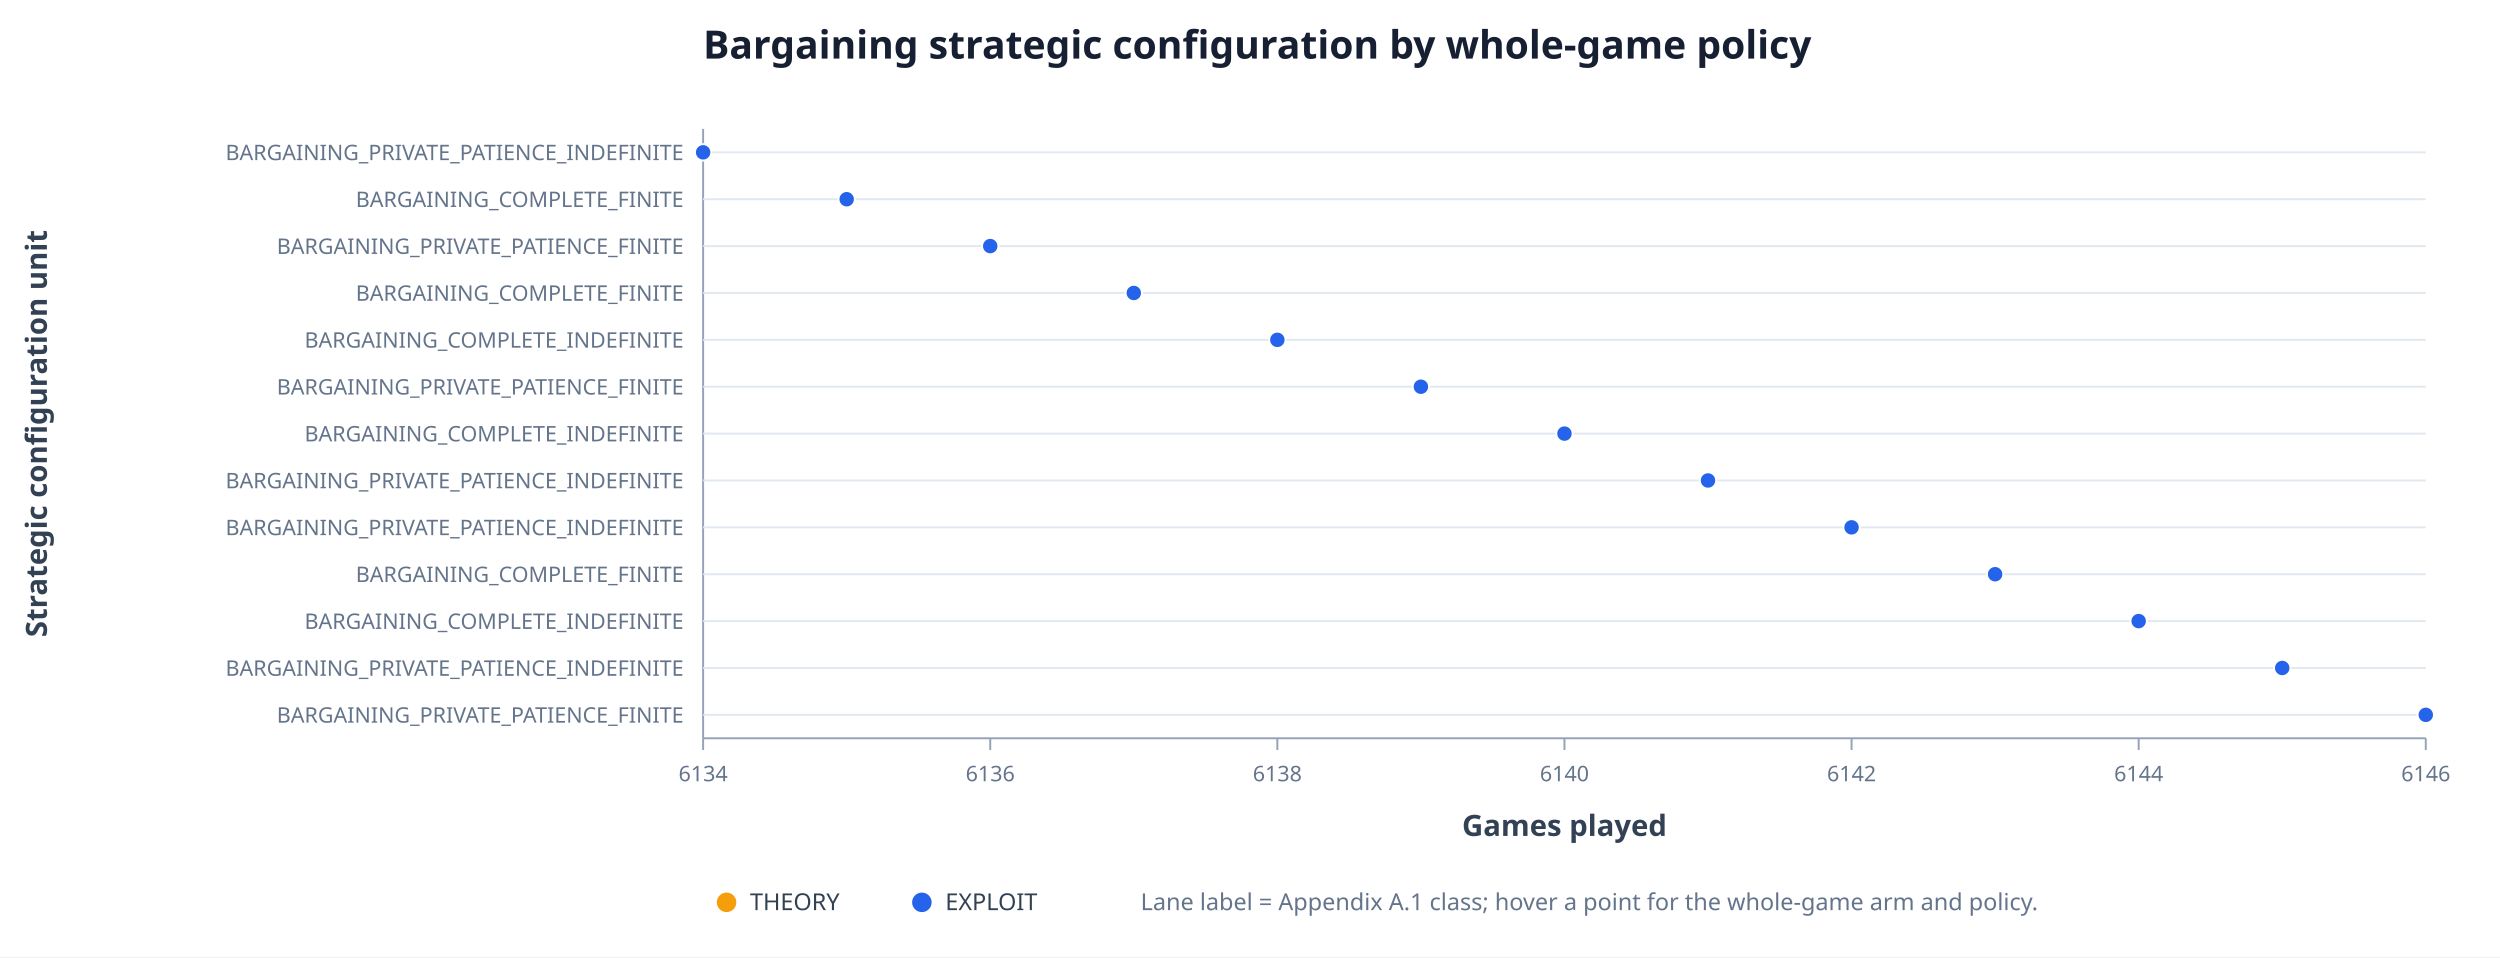
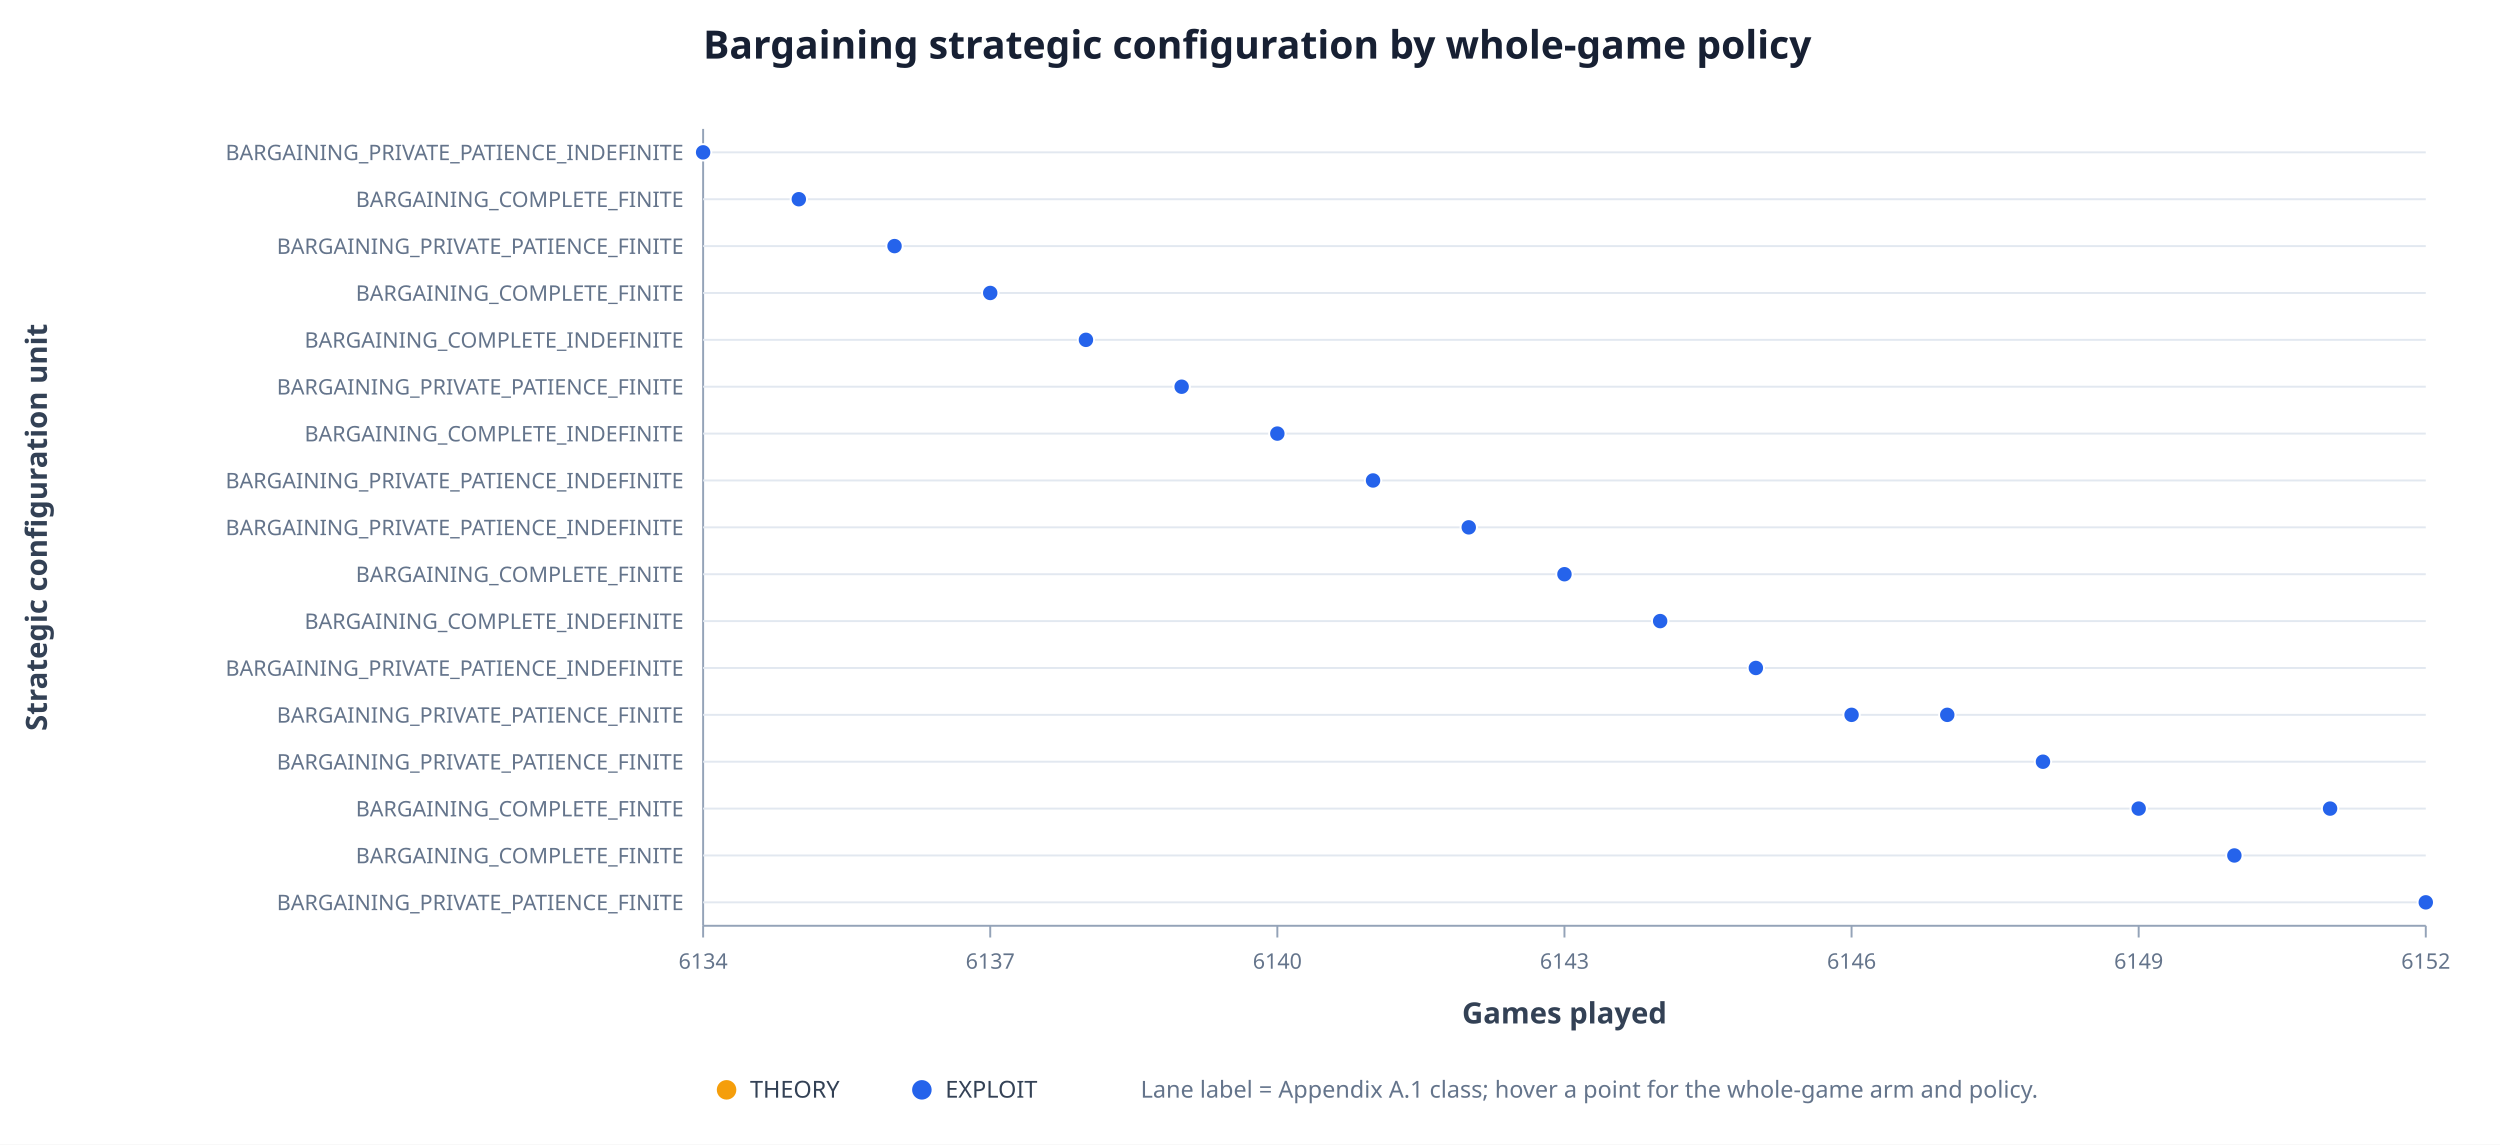
- <svg xmlns="http://www.w3.org/2000/svg" width="1280" height="490" viewBox="0 0 1280 490" role="img">
-   <rect width="1280" height="490" fill="white" />
+ <svg xmlns="http://www.w3.org/2000/svg" width="1280" height="586" viewBox="0 0 1280 586" role="img">
+   <rect width="1280" height="586" fill="white" />
  <text x="360.0" y="30" font-family="system-ui,sans-serif" font-size="20" font-weight="700" fill="#172033">Bargaining strategic configuration by whole-game policy</text>
-   <line x1="360.0" y1="378.0" x2="1242.0" y2="378.0" stroke="#94a3b8" />
-   <line x1="360.0" y1="66.0" x2="360.0" y2="378.0" stroke="#94a3b8" />
-   <text x="801.0" y="428" text-anchor="middle" font-family="system-ui,sans-serif" font-size="15" font-weight="650" fill="#334155">Games played</text>
-   <text x="24" y="222.0" transform="rotate(-90 24 222.0)" text-anchor="middle" font-family="system-ui,sans-serif" font-size="15" font-weight="650" fill="#334155">Strategic configuration unit</text>
+   <line x1="360.0" y1="474.0" x2="1242.0" y2="474.0" stroke="#94a3b8" />
+   <line x1="360.0" y1="66.0" x2="360.0" y2="474.0" stroke="#94a3b8" />
+   <text x="801.0" y="524" text-anchor="middle" font-family="system-ui,sans-serif" font-size="15" font-weight="650" fill="#334155">Games played</text>
+   <text x="24" y="270.0" transform="rotate(-90 24 270.0)" text-anchor="middle" font-family="system-ui,sans-serif" font-size="15" font-weight="650" fill="#334155">Strategic configuration unit</text>
  <line x1="360.0" y1="78.00" x2="1242.0" y2="78.00" stroke="#e2e8f0" />
  <text x="350.0" y="82.00" text-anchor="end" font-family="system-ui,sans-serif" font-size="11" fill="#64748b">BARGAINING_PRIVATE_PATIENCE_INDEFINITE</text>
  <line x1="360.0" y1="102.00" x2="1242.0" y2="102.00" stroke="#e2e8f0" />
  <text x="350.0" y="106.00" text-anchor="end" font-family="system-ui,sans-serif" font-size="11" fill="#64748b">BARGAINING_COMPLETE_FINITE</text>
  <line x1="360.0" y1="126.00" x2="1242.0" y2="126.00" stroke="#e2e8f0" />
  <text x="350.0" y="130.00" text-anchor="end" font-family="system-ui,sans-serif" font-size="11" fill="#64748b">BARGAINING_PRIVATE_PATIENCE_FINITE</text>
  <line x1="360.0" y1="150.00" x2="1242.0" y2="150.00" stroke="#e2e8f0" />
  <text x="350.0" y="154.00" text-anchor="end" font-family="system-ui,sans-serif" font-size="11" fill="#64748b">BARGAINING_COMPLETE_FINITE</text>
  <line x1="360.0" y1="174.00" x2="1242.0" y2="174.00" stroke="#e2e8f0" />
  <text x="350.0" y="178.00" text-anchor="end" font-family="system-ui,sans-serif" font-size="11" fill="#64748b">BARGAINING_COMPLETE_INDEFINITE</text>
  <line x1="360.0" y1="198.00" x2="1242.0" y2="198.00" stroke="#e2e8f0" />
  <text x="350.0" y="202.00" text-anchor="end" font-family="system-ui,sans-serif" font-size="11" fill="#64748b">BARGAINING_PRIVATE_PATIENCE_FINITE</text>
  <line x1="360.0" y1="222.00" x2="1242.0" y2="222.00" stroke="#e2e8f0" />
  <text x="350.0" y="226.00" text-anchor="end" font-family="system-ui,sans-serif" font-size="11" fill="#64748b">BARGAINING_COMPLETE_INDEFINITE</text>
  <line x1="360.0" y1="246.00" x2="1242.0" y2="246.00" stroke="#e2e8f0" />
  <text x="350.0" y="250.00" text-anchor="end" font-family="system-ui,sans-serif" font-size="11" fill="#64748b">BARGAINING_PRIVATE_PATIENCE_INDEFINITE</text>
  <line x1="360.0" y1="270.00" x2="1242.0" y2="270.00" stroke="#e2e8f0" />
  <text x="350.0" y="274.00" text-anchor="end" font-family="system-ui,sans-serif" font-size="11" fill="#64748b">BARGAINING_PRIVATE_PATIENCE_INDEFINITE</text>
  <line x1="360.0" y1="294.00" x2="1242.0" y2="294.00" stroke="#e2e8f0" />
  <text x="350.0" y="298.00" text-anchor="end" font-family="system-ui,sans-serif" font-size="11" fill="#64748b">BARGAINING_COMPLETE_FINITE</text>
  <line x1="360.0" y1="318.00" x2="1242.0" y2="318.00" stroke="#e2e8f0" />
  <text x="350.0" y="322.00" text-anchor="end" font-family="system-ui,sans-serif" font-size="11" fill="#64748b">BARGAINING_COMPLETE_INDEFINITE</text>
  <line x1="360.0" y1="342.00" x2="1242.0" y2="342.00" stroke="#e2e8f0" />
  <text x="350.0" y="346.00" text-anchor="end" font-family="system-ui,sans-serif" font-size="11" fill="#64748b">BARGAINING_PRIVATE_PATIENCE_INDEFINITE</text>
  <line x1="360.0" y1="366.00" x2="1242.0" y2="366.00" stroke="#e2e8f0" />
  <text x="350.0" y="370.00" text-anchor="end" font-family="system-ui,sans-serif" font-size="11" fill="#64748b">BARGAINING_PRIVATE_PATIENCE_FINITE</text>
-   <line x1="360.00" y1="378.0" x2="360.00" y2="384.0" stroke="#94a3b8" />
-   <text x="360.00" y="400.0" text-anchor="middle" font-family="system-ui,sans-serif" font-size="11" fill="#64748b">6134</text>
-   <line x1="507.00" y1="378.0" x2="507.00" y2="384.0" stroke="#94a3b8" />
-   <text x="507.00" y="400.0" text-anchor="middle" font-family="system-ui,sans-serif" font-size="11" fill="#64748b">6136</text>
-   <line x1="654.00" y1="378.0" x2="654.00" y2="384.0" stroke="#94a3b8" />
-   <text x="654.00" y="400.0" text-anchor="middle" font-family="system-ui,sans-serif" font-size="11" fill="#64748b">6138</text>
-   <line x1="801.00" y1="378.0" x2="801.00" y2="384.0" stroke="#94a3b8" />
-   <text x="801.00" y="400.0" text-anchor="middle" font-family="system-ui,sans-serif" font-size="11" fill="#64748b">6140</text>
-   <line x1="948.00" y1="378.0" x2="948.00" y2="384.0" stroke="#94a3b8" />
-   <text x="948.00" y="400.0" text-anchor="middle" font-family="system-ui,sans-serif" font-size="11" fill="#64748b">6142</text>
-   <line x1="1095.00" y1="378.0" x2="1095.00" y2="384.0" stroke="#94a3b8" />
-   <text x="1095.00" y="400.0" text-anchor="middle" font-family="system-ui,sans-serif" font-size="11" fill="#64748b">6144</text>
-   <line x1="1242.00" y1="378.0" x2="1242.00" y2="384.0" stroke="#94a3b8" />
-   <text x="1242.00" y="400.0" text-anchor="middle" font-family="system-ui,sans-serif" font-size="11" fill="#64748b">6146</text>
+   <line x1="360.0" y1="390.00" x2="1242.0" y2="390.00" stroke="#e2e8f0" />
+   <text x="350.0" y="394.00" text-anchor="end" font-family="system-ui,sans-serif" font-size="11" fill="#64748b">BARGAINING_PRIVATE_PATIENCE_FINITE</text>
+   <line x1="360.0" y1="414.00" x2="1242.0" y2="414.00" stroke="#e2e8f0" />
+   <text x="350.0" y="418.00" text-anchor="end" font-family="system-ui,sans-serif" font-size="11" fill="#64748b">BARGAINING_COMPLETE_FINITE</text>
+   <line x1="360.0" y1="438.00" x2="1242.0" y2="438.00" stroke="#e2e8f0" />
+   <text x="350.0" y="442.00" text-anchor="end" font-family="system-ui,sans-serif" font-size="11" fill="#64748b">BARGAINING_COMPLETE_FINITE</text>
+   <line x1="360.0" y1="462.00" x2="1242.0" y2="462.00" stroke="#e2e8f0" />
+   <text x="350.0" y="466.00" text-anchor="end" font-family="system-ui,sans-serif" font-size="11" fill="#64748b">BARGAINING_PRIVATE_PATIENCE_FINITE</text>
+   <line x1="360.00" y1="474.0" x2="360.00" y2="480.0" stroke="#94a3b8" />
+   <text x="360.00" y="496.0" text-anchor="middle" font-family="system-ui,sans-serif" font-size="11" fill="#64748b">6134</text>
+   <line x1="507.00" y1="474.0" x2="507.00" y2="480.0" stroke="#94a3b8" />
+   <text x="507.00" y="496.0" text-anchor="middle" font-family="system-ui,sans-serif" font-size="11" fill="#64748b">6137</text>
+   <line x1="654.00" y1="474.0" x2="654.00" y2="480.0" stroke="#94a3b8" />
+   <text x="654.00" y="496.0" text-anchor="middle" font-family="system-ui,sans-serif" font-size="11" fill="#64748b">6140</text>
+   <line x1="801.00" y1="474.0" x2="801.00" y2="480.0" stroke="#94a3b8" />
+   <text x="801.00" y="496.0" text-anchor="middle" font-family="system-ui,sans-serif" font-size="11" fill="#64748b">6143</text>
+   <line x1="948.00" y1="474.0" x2="948.00" y2="480.0" stroke="#94a3b8" />
+   <text x="948.00" y="496.0" text-anchor="middle" font-family="system-ui,sans-serif" font-size="11" fill="#64748b">6146</text>
+   <line x1="1095.00" y1="474.0" x2="1095.00" y2="480.0" stroke="#94a3b8" />
+   <text x="1095.00" y="496.0" text-anchor="middle" font-family="system-ui,sans-serif" font-size="11" fill="#64748b">6149</text>
+   <line x1="1242.00" y1="474.0" x2="1242.00" y2="480.0" stroke="#94a3b8" />
+   <text x="1242.00" y="496.0" text-anchor="middle" font-family="system-ui,sans-serif" font-size="11" fill="#64748b">6152</text>
  <circle cx="360.00" cy="78.00" r="4.2" fill="#2563eb" stroke="white" stroke-width="1" />
-   <circle cx="433.50" cy="102.00" r="4.2" fill="#2563eb" stroke="white" stroke-width="1" />
-   <circle cx="507.00" cy="126.00" r="4.2" fill="#2563eb" stroke="white" stroke-width="1" />
-   <circle cx="580.50" cy="150.00" r="4.2" fill="#2563eb" stroke="white" stroke-width="1" />
-   <circle cx="654.00" cy="174.00" r="4.2" fill="#2563eb" stroke="white" stroke-width="1" />
-   <circle cx="727.50" cy="198.00" r="4.2" fill="#2563eb" stroke="white" stroke-width="1" />
-   <circle cx="801.00" cy="222.00" r="4.2" fill="#2563eb" stroke="white" stroke-width="1" />
-   <circle cx="874.50" cy="246.00" r="4.2" fill="#2563eb" stroke="white" stroke-width="1" />
-   <circle cx="948.00" cy="270.00" r="4.2" fill="#2563eb" stroke="white" stroke-width="1" />
-   <circle cx="1021.50" cy="294.00" r="4.2" fill="#2563eb" stroke="white" stroke-width="1" />
-   <circle cx="1095.00" cy="318.00" r="4.2" fill="#2563eb" stroke="white" stroke-width="1" />
-   <circle cx="1168.50" cy="342.00" r="4.2" fill="#2563eb" stroke="white" stroke-width="1" />
-   <circle cx="1242.00" cy="366.00" r="4.2" fill="#2563eb" stroke="white" stroke-width="1" />
-   <circle cx="372.0" cy="462" r="5" fill="#f59e0b" />
-   <text x="384.0" y="466" font-family="system-ui,sans-serif" font-size="12" fill="#334155">THEORY</text>
-   <circle cx="472.0" cy="462" r="5" fill="#2563eb" />
-   <text x="484.0" y="466" font-family="system-ui,sans-serif" font-size="12" fill="#334155">EXPLOIT</text>
-   <text x="584.0" y="466" font-family="system-ui,sans-serif" font-size="12" fill="#64748b">Lane label = Appendix A.1 class; hover a point for the whole-game arm and policy.</text>
+   <circle cx="409.00" cy="102.00" r="4.2" fill="#2563eb" stroke="white" stroke-width="1" />
+   <circle cx="458.00" cy="126.00" r="4.2" fill="#2563eb" stroke="white" stroke-width="1" />
+   <circle cx="507.00" cy="150.00" r="4.2" fill="#2563eb" stroke="white" stroke-width="1" />
+   <circle cx="556.00" cy="174.00" r="4.2" fill="#2563eb" stroke="white" stroke-width="1" />
+   <circle cx="605.00" cy="198.00" r="4.2" fill="#2563eb" stroke="white" stroke-width="1" />
+   <circle cx="654.00" cy="222.00" r="4.2" fill="#2563eb" stroke="white" stroke-width="1" />
+   <circle cx="703.00" cy="246.00" r="4.2" fill="#2563eb" stroke="white" stroke-width="1" />
+   <circle cx="752.00" cy="270.00" r="4.2" fill="#2563eb" stroke="white" stroke-width="1" />
+   <circle cx="801.00" cy="294.00" r="4.2" fill="#2563eb" stroke="white" stroke-width="1" />
+   <circle cx="850.00" cy="318.00" r="4.2" fill="#2563eb" stroke="white" stroke-width="1" />
+   <circle cx="899.00" cy="342.00" r="4.2" fill="#2563eb" stroke="white" stroke-width="1" />
+   <circle cx="948.00" cy="366.00" r="4.2" fill="#2563eb" stroke="white" stroke-width="1" />
+   <circle cx="997.00" cy="366.00" r="4.2" fill="#2563eb" stroke="white" stroke-width="1" />
+   <circle cx="1046.00" cy="390.00" r="4.2" fill="#2563eb" stroke="white" stroke-width="1" />
+   <circle cx="1095.00" cy="414.00" r="4.2" fill="#2563eb" stroke="white" stroke-width="1" />
+   <circle cx="1144.00" cy="438.00" r="4.2" fill="#2563eb" stroke="white" stroke-width="1" />
+   <circle cx="1193.00" cy="414.00" r="4.2" fill="#2563eb" stroke="white" stroke-width="1" />
+   <circle cx="1242.00" cy="462.00" r="4.2" fill="#2563eb" stroke="white" stroke-width="1" />
+   <circle cx="372.0" cy="558" r="5" fill="#f59e0b" />
+   <text x="384.0" y="562" font-family="system-ui,sans-serif" font-size="12" fill="#334155">THEORY</text>
+   <circle cx="472.0" cy="558" r="5" fill="#2563eb" />
+   <text x="484.0" y="562" font-family="system-ui,sans-serif" font-size="12" fill="#334155">EXPLOIT</text>
+   <text x="584.0" y="562" font-family="system-ui,sans-serif" font-size="12" fill="#64748b">Lane label = Appendix A.1 class; hover a point for the whole-game arm and policy.</text>
</svg>
